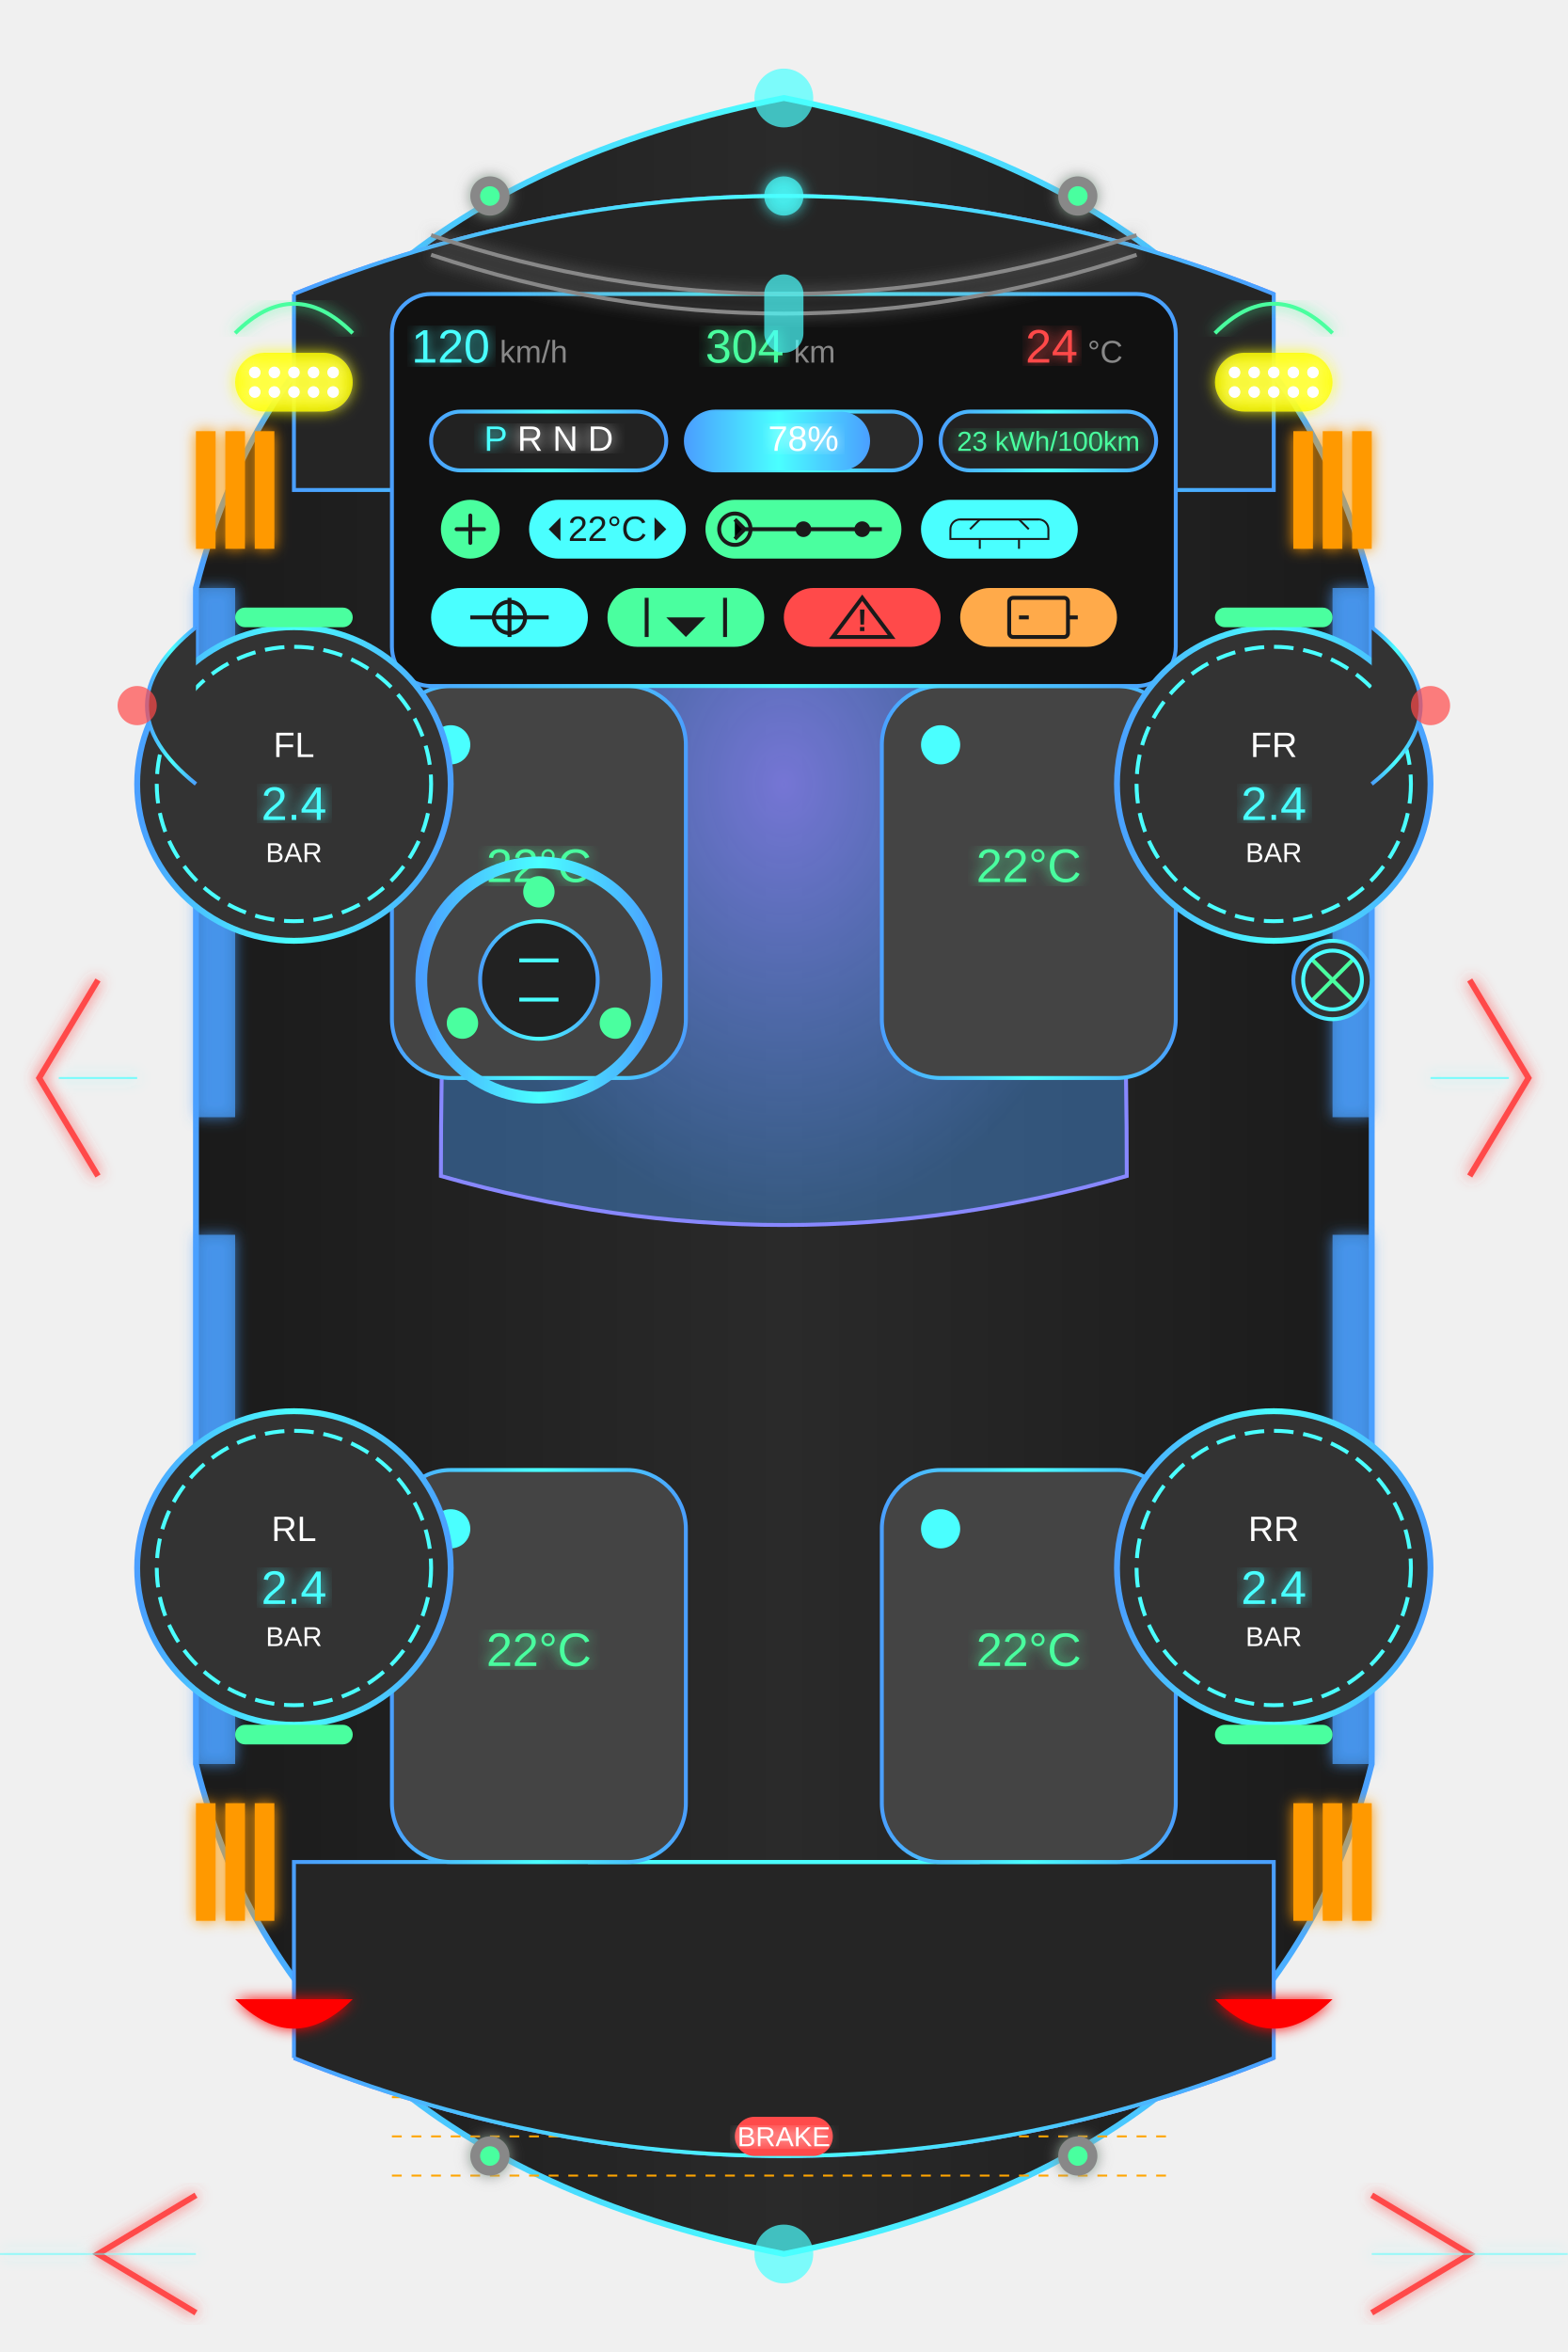
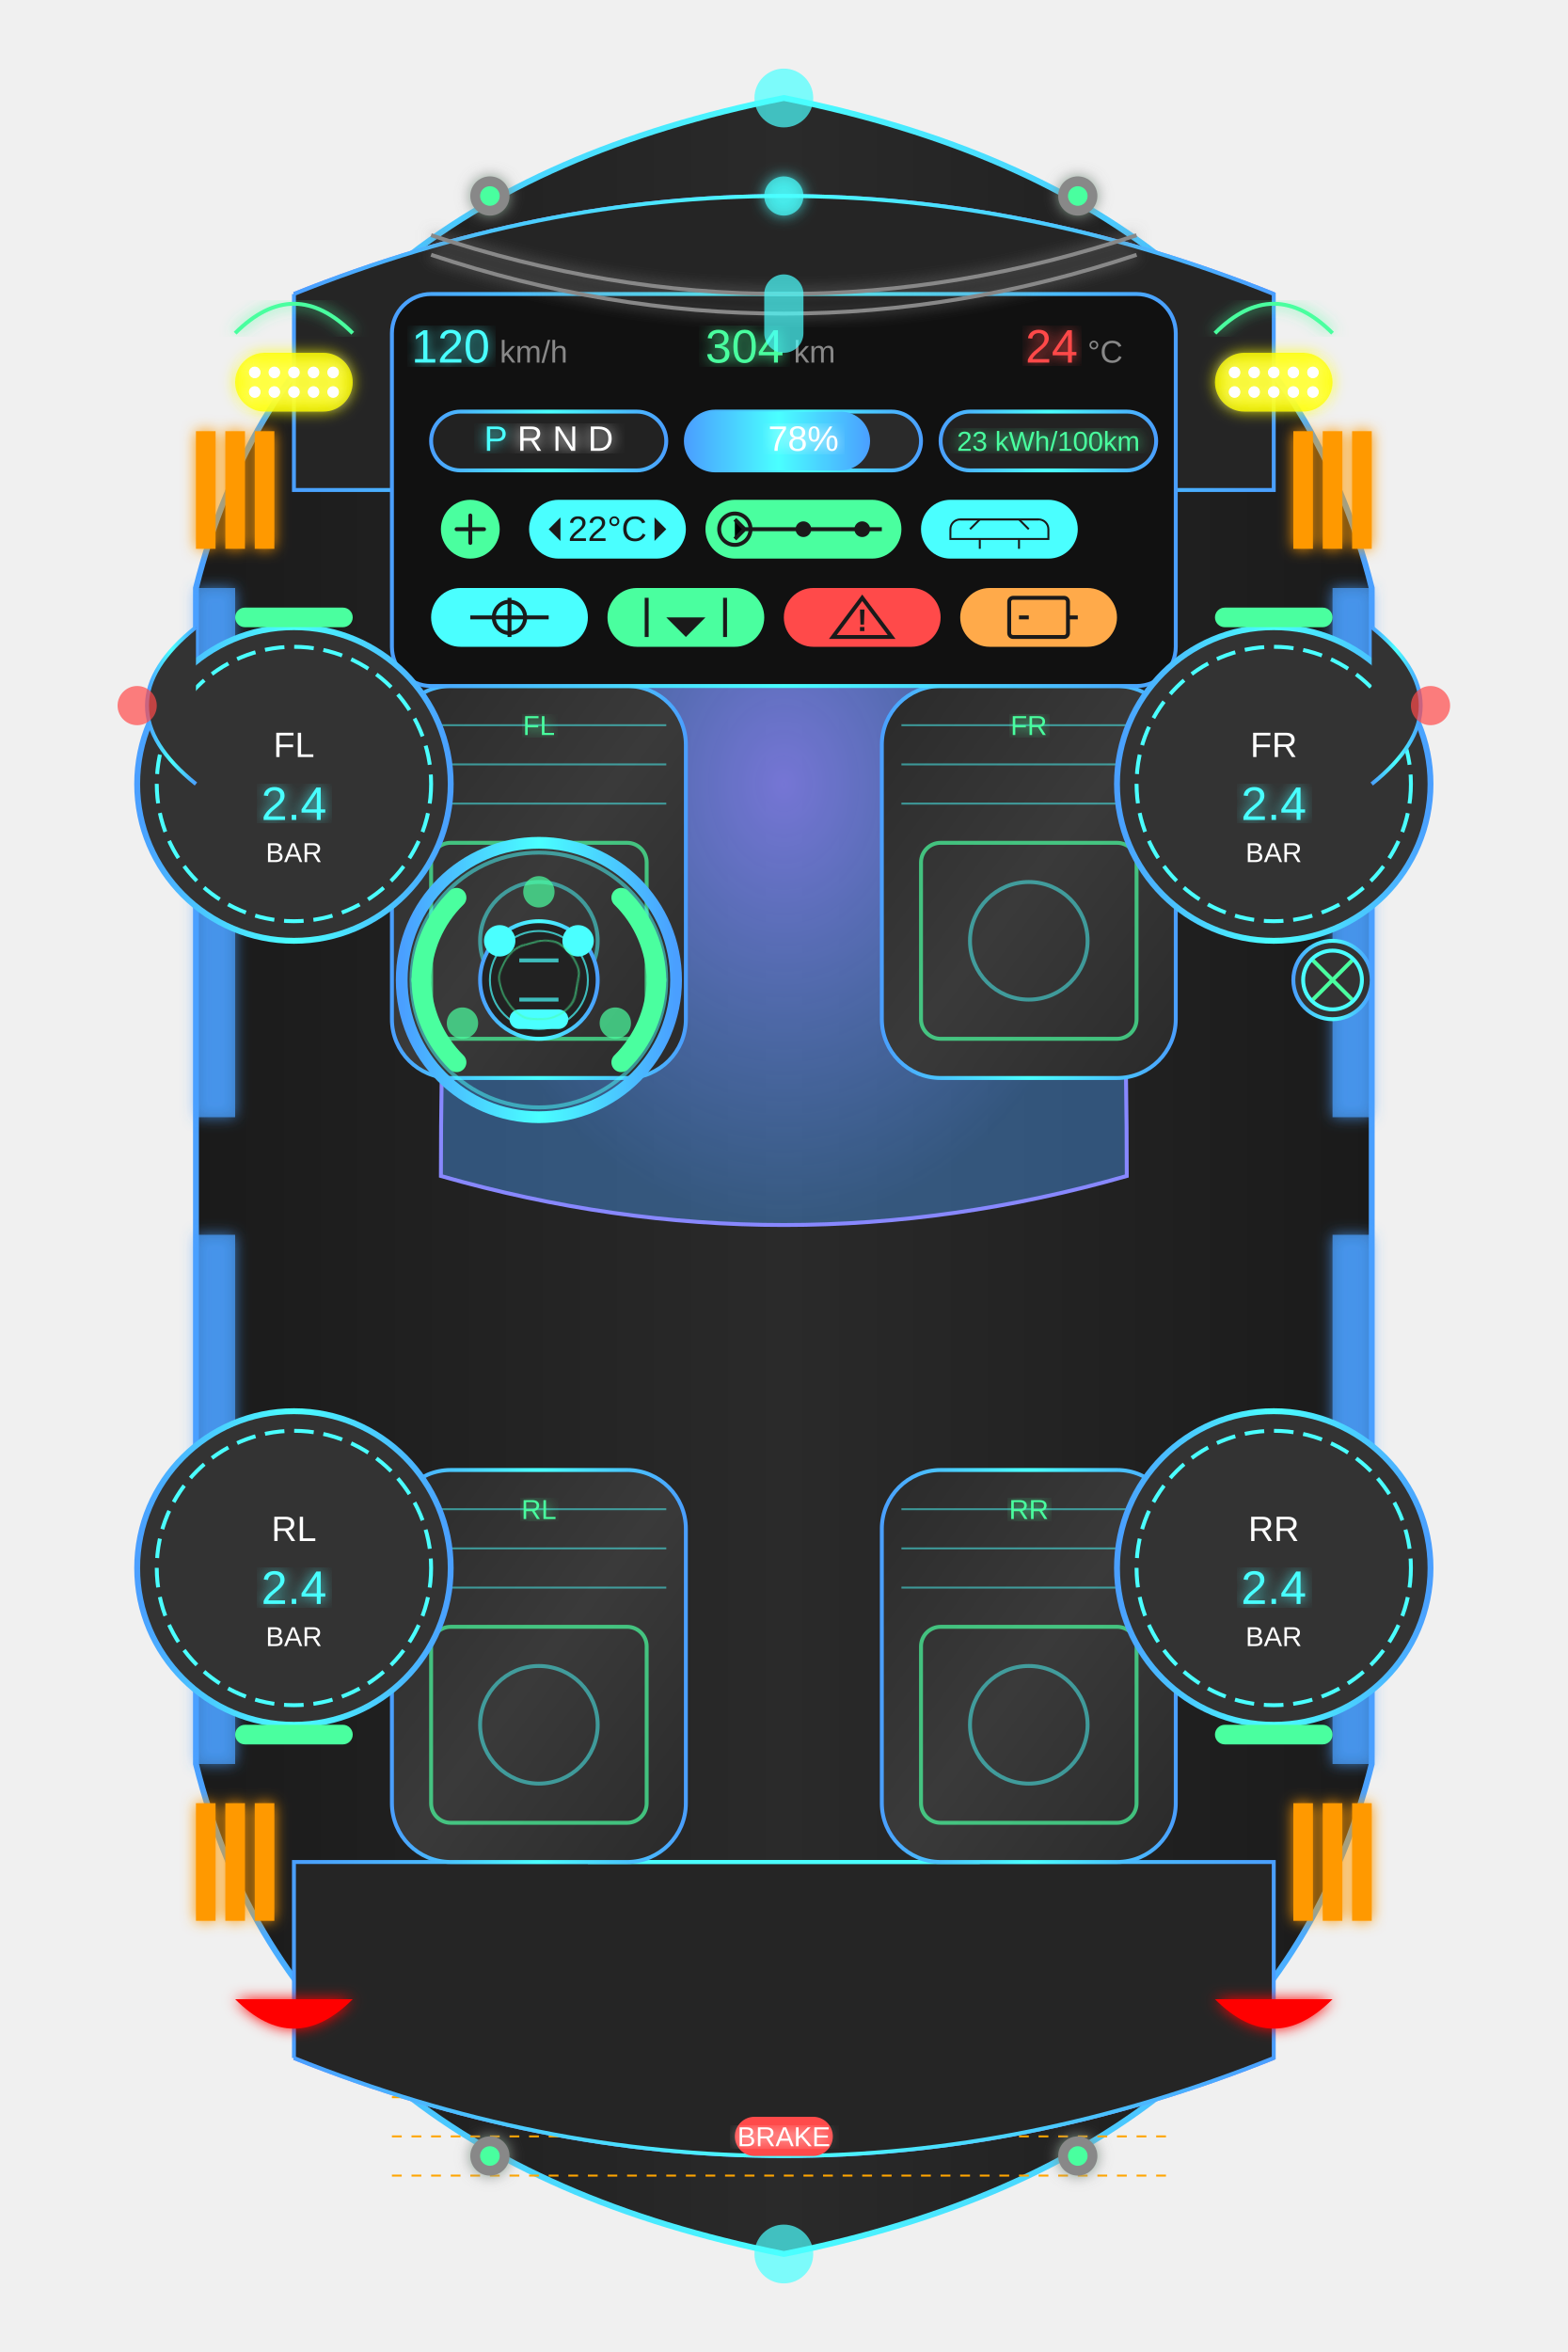
<svg xmlns="http://www.w3.org/2000/svg" viewBox="0 0 800 1200">
  <defs>
    <linearGradient id="body-gradient" x1="0%" y1="0%" x2="100%" y2="0%">
      <stop offset="0%" style="stop-color:#1a1a1a;stop-opacity:1" />
      <stop offset="50%" style="stop-color:#2a2a2a;stop-opacity:1" />
      <stop offset="100%" style="stop-color:#1a1a1a;stop-opacity:1" />
    </linearGradient>
    <radialGradient id="glass-gradient" cx="50%" cy="50%" r="50%" fx="50%" fy="50%">
      <stop offset="0%" style="stop-color:#88F;stop-opacity:0.8" />
      <stop offset="100%" style="stop-color:#4a9fff;stop-opacity:0.4" />
    </radialGradient>
    <filter id="neon-glow">
      <feGaussianBlur stdDeviation="3.5" result="coloredBlur" />
      <feMerge>
        <feMergeNode in="coloredBlur" />
        <feMergeNode in="SourceGraphic" />
      </feMerge>
    </filter>
    <linearGradient id="tech-line-gradient" x1="0%" y1="0%" x2="100%" y2="0%">
      <stop offset="0%" style="stop-color:#4a9fff;stop-opacity:1" />
      <stop offset="50%" style="stop-color:#4affff;stop-opacity:1" />
      <stop offset="100%" style="stop-color:#4a9fff;stop-opacity:1" />
    </linearGradient>
    <filter id="holographic-display">
      <feTurbulence type="fractalNoise" baseFrequency="0.03" numOctaves="3" result="noise" />
      <feDisplacementMap in="SourceGraphic" in2="noise" scale="5" xChannelSelector="R" yChannelSelector="G" />
    </filter>
  </defs>
  <path d="M100,300 Q150,100 400,50 Q650,100 700,300 L700,900 Q650,1100 400,1150 Q150,1100 100,900 Z" fill="url(#body-gradient)" stroke="url(#tech-line-gradient)" stroke-width="3" />
  <path d="M150,150 Q400,50 650,150" fill="url(#glass-gradient)" stroke="#88F" stroke-width="2">
    <animate attributeName="fill-opacity" values="0.4;0.6;0.4" dur="5s" repeatCount="indefinite" />
  </path>
  <path d="M150,1050 Q400,1150 650,1050" fill="url(#glass-gradient)" stroke="#88F" stroke-width="2" />
  <g id="defroster-lines">
    <path d="M200,1070 L600,1070" stroke="#FFA500" stroke-width="1" stroke-dasharray="5,5">
      <animate attributeName="stroke-opacity" values="0.2;1;0.2" dur="3s" repeatCount="indefinite" />
    </path>
    <path d="M200,1090 L600,1090" stroke="#FFA500" stroke-width="1" stroke-dasharray="5,5">
      <animate attributeName="stroke-opacity" values="0.2;1;0.2" dur="3s" repeatCount="indefinite" begin="0.5s" />
    </path>
    <path d="M200,1110 L600,1110" stroke="#FFA500" stroke-width="1" stroke-dasharray="5,5">
      <animate attributeName="stroke-opacity" values="0.2;1;0.2" dur="3s" repeatCount="indefinite" begin="1s" />
    </path>
  </g>
  <path d="M250,200 Q400,150 550,200 Q575,400 575,600 Q400,650 225,600 Q225,400 250,200 Z" fill="url(#glass-gradient)" stroke="#88F" stroke-width="2" id="sunroof">
    <animate attributeName="fill-opacity" values="0.4;0.8;0.4" dur="10s" repeatCount="indefinite" />
  </path>
  <path d="M150,150 Q400,50 650,150 V250 H150 V150" fill="#252525" stroke="url(#tech-line-gradient)" stroke-width="2" id="hood" />
  <g id="hood-vents">
    <path d="M250,180 L350,180 M250,200 L350,200 M250,220 L350,220" stroke="#4affff" stroke-width="1">
      <animate attributeName="stroke-opacity" values="0.5;1;0.5" dur="3s" repeatCount="indefinite" />
    </path>
    <path d="M450,180 L550,180 M450,200 L550,200 M450,220 L550,220" stroke="#4affff" stroke-width="1">
      <animate attributeName="stroke-opacity" values="0.5;1;0.5" dur="3s" repeatCount="indefinite" begin="1.5s" />
    </path>
  </g>
  <path d="M150,1050 Q400,1150 650,1050 V950 H150 V1050" fill="#252525" stroke="url(#tech-line-gradient)" stroke-width="2" id="trunk" />
  <g id="active-spoiler">
    <path d="M300,950 L500,950" stroke="#4affff" stroke-width="2">
      <animate attributeName="d" values="M300,950 L500,950;M300,930 L500,930;M300,950 L500,950" dur="5s" repeatCount="indefinite" />
    </path>
  </g>
  <g id="fuel-cap" transform="translate(650, 800)">
    <circle cx="0" cy="0" r="30" fill="#333" stroke="url(#tech-line-gradient)" stroke-width="2" />
    <circle cx="0" cy="0" r="15" fill="none" stroke="#4affff" stroke-width="2">
      <animate attributeName="r" values="15;20;15" dur="3s" repeatCount="indefinite" />
    </circle>
    <path d="M-10,-10 L10,10 M-10,10 L10,-10" stroke="#4aff9f" stroke-width="2">
      <animate attributeName="stroke-opacity" values="0.5;1;0.5" dur="2s" repeatCount="indefinite" />
    </path>
  </g>
  <g id="doors" filter="url(#neon-glow)">
    <rect x="100" y="300" width="20" height="270" fill="#4a9fff" id="door-fl" opacity="0.7">
      <animate attributeName="x" values="100;80;100" dur="0.5s" begin="click" fill="freeze" />
    </rect>
    <rect x="680" y="300" width="20" height="270" fill="#4a9fff" id="door-fr" opacity="0.7">
      <animate attributeName="x" values="680;700;680" dur="0.5s" begin="click" fill="freeze" />
    </rect>
    <rect x="100" y="630" width="20" height="270" fill="#4a9fff" id="door-rl" opacity="0.7">
      <animate attributeName="x" values="100;80;100" dur="0.5s" begin="click" fill="freeze" />
    </rect>
    <rect x="680" y="630" width="20" height="270" fill="#4a9fff" id="door-rr" opacity="0.7">
      <animate attributeName="x" values="680;700;680" dur="0.5s" begin="click" fill="freeze" />
    </rect>
  </g>
  <g id="biometric-sensors">
    <circle cx="120" cy="435" r="5" fill="#4aff9f">
      <animate attributeName="fill-opacity" values="0.5;1;0.5" dur="2s" repeatCount="indefinite" />
    </circle>
    <circle cx="680" cy="435" r="5" fill="#4aff9f">
      <animate attributeName="fill-opacity" values="0.5;1;0.5" dur="2s" repeatCount="indefinite" begin="1s" />
    </circle>
    <circle cx="120" cy="765" r="5" fill="#4aff9f">
      <animate attributeName="fill-opacity" values="0.5;1;0.5" dur="2s" repeatCount="indefinite" begin="0.5s" />
    </circle>
    <circle cx="680" cy="765" r="5" fill="#4aff9f">
      <animate attributeName="fill-opacity" values="0.5;1;0.5" dur="2s" repeatCount="indefinite" begin="1.5s" />
    </circle>
  </g>
  <g id="seats">
-     <rect x="200" y="350" width="150" height="200" rx="30" fill="#444" stroke="url(#tech-line-gradient)" stroke-width="2" id="seat-fl" />
-     <text x="275" y="450" font-family="Arial" font-size="24" fill="#4aff9f" text-anchor="middle" id="temp-fl" filter="url(#neon-glow)">22°C</text>
-     <rect x="450" y="350" width="150" height="200" rx="30" fill="#444" stroke="url(#tech-line-gradient)" stroke-width="2" id="seat-fr" />
-     <text x="525" y="450" font-family="Arial" font-size="24" fill="#4aff9f" text-anchor="middle" id="temp-fr" filter="url(#neon-glow)">22°C</text>
-     <rect x="200" y="750" width="150" height="200" rx="30" fill="#444" stroke="url(#tech-line-gradient)" stroke-width="2" id="seat-rl" />
-     <text x="275" y="850" font-family="Arial" font-size="24" fill="#4aff9f" text-anchor="middle" id="temp-rl" filter="url(#neon-glow)">22°C</text>
-     <rect x="450" y="750" width="150" height="200" rx="30" fill="#444" stroke="url(#tech-line-gradient)" stroke-width="2" id="seat-rr" />
-     <text x="525" y="850" font-family="Arial" font-size="24" fill="#4aff9f" text-anchor="middle" id="temp-rr" filter="url(#neon-glow)">22°C</text>
-   </g>
-   <g id="seat-functions">
-     <circle cx="230" cy="380" r="10" fill="#4affff">
-       <animate attributeName="fill-opacity" values="0.5;1;0.5" dur="3s" repeatCount="indefinite" />
-     </circle>
-     <circle cx="480" cy="380" r="10" fill="#4affff">
-       <animate attributeName="fill-opacity" values="0.5;1;0.5" dur="3s" repeatCount="indefinite" begin="1.5s" />
-     </circle>
-     <circle cx="230" cy="780" r="10" fill="#4affff">
-       <animate attributeName="fill-opacity" values="0.5;1;0.5" dur="3s" repeatCount="indefinite" begin="0.75s" />
-     </circle>
-     <circle cx="480" cy="780" r="10" fill="#4affff">
-       <animate attributeName="fill-opacity" values="0.5;1;0.5" dur="3s" repeatCount="indefinite" begin="2.25s" />
-     </circle>
-   </g>
+     <g id="seat-fl" transform="translate(200, 350)">
+       <rect x="0" y="0" width="150" height="200" rx="30" fill="url(#seat-gradient)" stroke="url(#tech-line-gradient)" stroke-width="2" />
+       <path d="M10,20 L140,20 M10,40 L140,40 M10,60 L140,60" stroke="#4affff" stroke-width="1" opacity="0.5" />
+       <rect x="20" y="80" width="110" height="100" rx="10" fill="none" stroke="#4aff9f" stroke-width="2" opacity="0.7" />
+       <circle cx="75" cy="130" r="30" fill="none" stroke="#4affff" stroke-width="2" opacity="0.5">
+         <animate attributeName="r" values="30;32;30" dur="3s" repeatCount="indefinite" />
+       </circle>
+       <text x="75" y="25" font-family="Arial" font-size="14" fill="#4aff9f" text-anchor="middle" filter="url(#neon-glow)">FL</text>
+     </g>
+     <g id="seat-fr" transform="translate(450, 350)">
+       <rect x="0" y="0" width="150" height="200" rx="30" fill="url(#seat-gradient)" stroke="url(#tech-line-gradient)" stroke-width="2" />
+       <path d="M10,20 L140,20 M10,40 L140,40 M10,60 L140,60" stroke="#4affff" stroke-width="1" opacity="0.5" />
+       <rect x="20" y="80" width="110" height="100" rx="10" fill="none" stroke="#4aff9f" stroke-width="2" opacity="0.7" />
+       <circle cx="75" cy="130" r="30" fill="none" stroke="#4affff" stroke-width="2" opacity="0.5">
+         <animate attributeName="r" values="30;32;30" dur="3s" repeatCount="indefinite" />
+       </circle>
+       <text x="75" y="25" font-family="Arial" font-size="14" fill="#4aff9f" text-anchor="middle" filter="url(#neon-glow)">FR</text>
+     </g>
+     <g id="seat-rl" transform="translate(200, 750)">
+       <rect x="0" y="0" width="150" height="200" rx="30" fill="url(#seat-gradient)" stroke="url(#tech-line-gradient)" stroke-width="2" />
+       <path d="M10,20 L140,20 M10,40 L140,40 M10,60 L140,60" stroke="#4affff" stroke-width="1" opacity="0.5" />
+       <rect x="20" y="80" width="110" height="100" rx="10" fill="none" stroke="#4aff9f" stroke-width="2" opacity="0.7" />
+       <circle cx="75" cy="130" r="30" fill="none" stroke="#4affff" stroke-width="2" opacity="0.5">
+         <animate attributeName="r" values="30;32;30" dur="3s" repeatCount="indefinite" />
+       </circle>
+       <text x="75" y="25" font-family="Arial" font-size="14" fill="#4aff9f" text-anchor="middle" filter="url(#neon-glow)">RL</text>
+     </g>
+     <g id="seat-rr" transform="translate(450, 750)">
+       <rect x="0" y="0" width="150" height="200" rx="30" fill="url(#seat-gradient)" stroke="url(#tech-line-gradient)" stroke-width="2" />
+       <path d="M10,20 L140,20 M10,40 L140,40 M10,60 L140,60" stroke="#4affff" stroke-width="1" opacity="0.5" />
+       <rect x="20" y="80" width="110" height="100" rx="10" fill="none" stroke="#4aff9f" stroke-width="2" opacity="0.7" />
+       <circle cx="75" cy="130" r="30" fill="none" stroke="#4affff" stroke-width="2" opacity="0.5">
+         <animate attributeName="r" values="30;32;30" dur="3s" repeatCount="indefinite" />
+       </circle>
+       <text x="75" y="25" font-family="Arial" font-size="14" fill="#4aff9f" text-anchor="middle" filter="url(#neon-glow)">RR</text>
+     </g>
+   </g>
+   <defs>
+     <linearGradient id="seat-gradient" x1="0%" y1="0%" x2="100%" y2="100%">
+       <stop offset="0%" style="stop-color:#2a2a2a;stop-opacity:1" />
+       <stop offset="50%" style="stop-color:#3a3a3a;stop-opacity:1" />
+       <stop offset="100%" style="stop-color:#2a2a2a;stop-opacity:1" />
+     </linearGradient>
+   </defs>
  <g id="steering-wheel" transform="translate(275, 500)">
-     <path d="M0,-60 A60,60 0 0,1 0,60 A60,60 0 0,1 0,-60" fill="none" stroke="url(#tech-line-gradient)" stroke-width="6" />
+     <circle cx="0" cy="0" r="70" fill="none" stroke="url(#tech-line-gradient)" stroke-width="6" />
+     <circle cx="0" cy="0" r="65" fill="none" stroke="#4affff" stroke-width="2" opacity="0.5" />
    <circle cx="0" cy="0" r="30" fill="#222" stroke="url(#tech-line-gradient)" stroke-width="2" />
-     <path d="M-10,-10 H10 M-10,10 H10" stroke="#4affff" stroke-width="2" />
-     <circle cx="0" cy="-45" r="8" fill="#4aff9f">
+     <circle cx="0" cy="0" r="25" fill="none" stroke="#4affff" stroke-width="1" opacity="0.7">
+       <animate attributeName="r" values="25;27;25" dur="2s" repeatCount="indefinite" />
+     </circle>
+     <path d="M-60,0 A60,60 0 0,1 -42,-42" fill="none" stroke="#4aff9f" stroke-width="10" stroke-linecap="round" />
+     <path d="M60,0 A60,60 0 0,0 42,-42" fill="none" stroke="#4aff9f" stroke-width="10" stroke-linecap="round" />
+     <path d="M-60,0 A60,60 0 0,0 -42,42" fill="none" stroke="#4aff9f" stroke-width="10" stroke-linecap="round" />
+     <path d="M60,0 A60,60 0 0,1 42,42" fill="none" stroke="#4aff9f" stroke-width="10" stroke-linecap="round" />
+     <circle cx="-20" cy="-20" r="8" fill="#4affff">
      <animate attributeName="fill-opacity" values="0.5;1;0.5" dur="2s" repeatCount="indefinite" />
    </circle>
-     <circle cx="39" cy="22" r="8" fill="#4aff9f">
+     <circle cx="20" cy="-20" r="8" fill="#4affff">
+       <animate attributeName="fill-opacity" values="0.5;1;0.5" dur="2s" repeatCount="indefinite" begin="0.5s" />
+     </circle>
+     <rect x="-15" y="15" width="30" height="10" rx="5" fill="#4affff">
+       <animate attributeName="fill-opacity" values="0.5;1;0.5" dur="2s" repeatCount="indefinite" begin="1s" />
+     </rect>
+     <circle cx="0" cy="0" r="20" fill="none" stroke="#4aff9f" stroke-width="1" opacity="0.5" filter="url(#holographic-display)">
+       <animate attributeName="r" values="20;22;20" dur="3s" repeatCount="indefinite" />
+     </circle>
+     <path d="M-10,-10 H10 M-10,10 H10" stroke="#4affff" stroke-width="2" opacity="0.7" />
+     <circle cx="0" cy="-45" r="8" fill="#4aff9f" opacity="0.7">
+       <animate attributeName="fill-opacity" values="0.5;1;0.5" dur="2s" repeatCount="indefinite" />
+     </circle>
+     <circle cx="39" cy="22" r="8" fill="#4aff9f" opacity="0.7">
      <animate attributeName="fill-opacity" values="0.5;1;0.5" dur="2s" repeatCount="indefinite" begin="0.67s" />
    </circle>
-     <circle cx="-39" cy="22" r="8" fill="#4aff9f">
+     <circle cx="-39" cy="22" r="8" fill="#4aff9f" opacity="0.7">
      <animate attributeName="fill-opacity" values="0.5;1;0.5" dur="2s" repeatCount="indefinite" begin="1.33s" />
    </circle>
  </g>
  <g id="dashboard" transform="translate(200, 150)">
    <rect x="0" y="0" width="400" height="200" rx="20" fill="#111" stroke="url(#tech-line-gradient)" stroke-width="2" />
    <text x="50" y="35" font-family="Arial" font-size="24" fill="#4affff" text-anchor="end" id="speed" filter="url(#neon-glow)">120</text>
    <text x="55" y="35" font-family="Arial" font-size="16" fill="#888" text-anchor="start">km/h</text>
    <text x="200" y="35" font-family="Arial" font-size="24" fill="#4aff9f" text-anchor="end" id="range" filter="url(#neon-glow)">304</text>
    <text x="205" y="35" font-family="Arial" font-size="16" fill="#888" text-anchor="start">km</text>
    <text x="350" y="35" font-family="Arial" font-size="24" fill="#ff4a4a" text-anchor="end" id="temperature" filter="url(#neon-glow)">24</text>
    <text x="355" y="35" font-family="Arial" font-size="16" fill="#888" text-anchor="start">°C</text>
    <g id="prnd" transform="translate(20, 60)">
      <rect x="0" y="0" width="120" height="30" rx="15" fill="#222" stroke="url(#tech-line-gradient)" stroke-width="2" />
      <text x="60" y="20" font-family="Arial" font-size="18" fill="#fff" text-anchor="middle" filter="url(#neon-glow)">
        <tspan id="prnd-p" fill="#4affff">P</tspan>
        <tspan id="prnd-r"> R </tspan>
        <tspan id="prnd-n"> N </tspan>
        <tspan id="prnd-d"> D</tspan>
      </text>
    </g>
    <g id="battery" transform="translate(150, 60)">
      <rect x="0" y="0" width="120" height="30" rx="15" fill="#2a2a2a" stroke="url(#tech-line-gradient)" stroke-width="2" />
      <rect x="0" y="0" width="94" height="30" rx="15" fill="url(#tech-line-gradient)" id="battery-indicator">
        <animate attributeName="width" values="0;94;94" dur="3s" repeatCount="indefinite" />
      </rect>
      <text x="60" y="20" font-family="Arial" font-size="18" fill="white" text-anchor="middle" id="battery-text" filter="url(#neon-glow)">78%</text>
    </g>
    <g id="energy-consumption" transform="translate(280, 60)">
      <rect x="0" y="0" width="110" height="30" rx="15" fill="#222" stroke="url(#tech-line-gradient)" stroke-width="2" />
      <text x="55" y="20" font-family="Arial" font-size="14" fill="#4aff9f" text-anchor="middle" id="energy-text" filter="url(#neon-glow)">23 kWh/100km</text>
    </g>
    <g id="ac-controls" transform="translate(20, 100)">
      <circle cx="20" cy="20" r="15" fill="#4aff9f" id="ac-power">
        <animate attributeName="fill-opacity" values="1;0.5;1" dur="2s" repeatCount="indefinite" />
      </circle>
      <path d="M20,13 v14 M13,20 h14" stroke="#1a1a1a" stroke-width="2" stroke-linecap="round" />
      <rect x="50" y="5" width="80" height="30" rx="15" fill="#4affff" />
      <text x="90" y="26" font-family="Arial" font-size="18" fill="#1a1a1a" text-anchor="middle" id="temp-display">22°C</text>
      <path d="M60,20 l6,-6 v12 z" fill="#1a1a1a" />
      <path d="M120,20 l-6,-6 v12 z" fill="#1a1a1a" />
      <rect x="140" y="5" width="100" height="30" rx="15" fill="#4aff9f" />
      <circle cx="155" cy="20" r="8" fill="none" stroke="#1a1a1a" stroke-width="2" />
      <path d="M155,15 l5,5 l-5,5 M160,20 h70" stroke="#1a1a1a" stroke-width="2" />
      <circle cx="190" cy="20" r="4" fill="#1a1a1a" />
      <circle cx="220" cy="20" r="4" fill="#1a1a1a" />
      <rect x="250" y="5" width="80" height="30" rx="15" fill="#4affff" />
      <g transform="translate(260, 10)">
        <path d="M5,15 h50 v-5 a5,5 0 0 0 -5,-5 h-40 a5,5 0 0 0 -5,5 z" fill="none" stroke="#1a1a1a" stroke-width="1" />
        <path d="M15,10 l5,-5 M45,10 l-5,-5" stroke="#1a1a1a" stroke-width="1" />
        <path d="M20,15 v5 M40,15 v5" stroke="#1a1a1a" stroke-width="1" />
        <path d="M10,5 l40,0" stroke="#1a1a1a" stroke-width="1" />
      </g>
    </g>
    <g id="driver-assistance" transform="translate(20, 150)">
      <rect x="0" y="0" width="80" height="30" rx="15" fill="#4affff" id="cruise-control" />
      <path d="M20,15 h40 M40,5 v20" stroke="#1a1a1a" stroke-width="2" />
      <circle cx="40" cy="15" r="8" fill="none" stroke="#1a1a1a" stroke-width="2" />
      <rect x="90" y="0" width="80" height="30" rx="15" fill="#4aff9f" id="lane-assist" />
      <path d="M110,5 v20 M150,5 v20" stroke="#1a1a1a" stroke-width="2" />
      <path d="M130,25 l-10,-10 h20 z" fill="#1a1a1a" />
      <rect x="180" y="0" width="80" height="30" rx="15" fill="#ff4a4a" id="collision-warning" />
      <path d="M220,5 l-15,20 h30 z" fill="none" stroke="#1a1a1a" stroke-width="2" />
      <text x="220" y="22" font-family="Arial" font-size="16" fill="#1a1a1a" text-anchor="middle" font-weight="bold">!</text>
      <rect x="270" y="0" width="80" height="30" rx="15" fill="#ffaa4a" id="parking-assist" />
      <rect x="295" y="5" width="30" height="20" fill="none" stroke="#1a1a1a" stroke-width="2" rx="2" />
      <path d="M300,15 h5 M325,15 h5" stroke="#1a1a1a" stroke-width="2" />
    </g>
  </g>
  <g id="lights" filter="url(#neon-glow)">
    <g id="headlight-left" transform="translate(120, 180)">
      <rect x="0" y="0" width="60" height="30" rx="15" fill="#FFFF00" opacity="0.8">
        <animate attributeName="fill-opacity" values="0.8;0.4;0.8" dur="1s" repeatCount="indefinite" />
      </rect>
      <g id="matrix-left">
        <circle cx="10" cy="10" r="3" fill="#FFFFFF" />
        <circle cx="20" cy="10" r="3" fill="#FFFFFF" />
        <circle cx="30" cy="10" r="3" fill="#FFFFFF" />
        <circle cx="40" cy="10" r="3" fill="#FFFFFF" />
        <circle cx="50" cy="10" r="3" fill="#FFFFFF" />
        <circle cx="10" cy="20" r="3" fill="#FFFFFF" />
        <circle cx="20" cy="20" r="3" fill="#FFFFFF" />
        <circle cx="30" cy="20" r="3" fill="#FFFFFF" />
        <circle cx="40" cy="20" r="3" fill="#FFFFFF" />
        <circle cx="50" cy="20" r="3" fill="#FFFFFF" />
      </g>
    </g>
    <g id="headlight-right" transform="translate(620, 180)">
      <rect x="0" y="0" width="60" height="30" rx="15" fill="#FFFF00" opacity="0.8">
        <animate attributeName="fill-opacity" values="0.8;0.4;0.8" dur="1s" repeatCount="indefinite" />
      </rect>
      <g id="matrix-right">
        <circle cx="10" cy="10" r="3" fill="#FFFFFF" />
        <circle cx="20" cy="10" r="3" fill="#FFFFFF" />
        <circle cx="30" cy="10" r="3" fill="#FFFFFF" />
        <circle cx="40" cy="10" r="3" fill="#FFFFFF" />
        <circle cx="50" cy="10" r="3" fill="#FFFFFF" />
        <circle cx="10" cy="20" r="3" fill="#FFFFFF" />
        <circle cx="20" cy="20" r="3" fill="#FFFFFF" />
        <circle cx="30" cy="20" r="3" fill="#FFFFFF" />
        <circle cx="40" cy="20" r="3" fill="#FFFFFF" />
        <circle cx="50" cy="20" r="3" fill="#FFFFFF" />
      </g>
    </g>
    <path d="M120,1020 Q150,1050 180,1020" fill="#FF0000" id="light-rl">
      <animate attributeName="fill-opacity" values="1;0.5;1" dur="1s" repeatCount="indefinite" />
    </path>
    <path d="M620,1020 Q650,1050 680,1020" fill="#FF0000" id="light-rr">
      <animate attributeName="fill-opacity" values="1;0.5;1" dur="1s" repeatCount="indefinite" />
    </path>
  </g>
  <g id="turn-signals" filter="url(#neon-glow)">
    <g id="turn-fl">
      <rect x="100" y="220" width="10" height="60" fill="#FF9900">
        <animate attributeName="fill-opacity" values="1;0;1" dur="1s" begin="0s" repeatCount="indefinite" />
      </rect>
      <rect x="115" y="220" width="10" height="60" fill="#FF9900">
        <animate attributeName="fill-opacity" values="1;0;1" dur="1s" begin="0.2s" repeatCount="indefinite" />
      </rect>
      <rect x="130" y="220" width="10" height="60" fill="#FF9900">
        <animate attributeName="fill-opacity" values="1;0;1" dur="1s" begin="0.4s" repeatCount="indefinite" />
      </rect>
    </g>
    <g id="turn-fr">
      <rect x="690" y="220" width="10" height="60" fill="#FF9900">
        <animate attributeName="fill-opacity" values="1;0;1" dur="1s" begin="0s" repeatCount="indefinite" />
      </rect>
      <rect x="675" y="220" width="10" height="60" fill="#FF9900">
        <animate attributeName="fill-opacity" values="1;0;1" dur="1s" begin="0.2s" repeatCount="indefinite" />
      </rect>
      <rect x="660" y="220" width="10" height="60" fill="#FF9900">
        <animate attributeName="fill-opacity" values="1;0;1" dur="1s" begin="0.4s" repeatCount="indefinite" />
      </rect>
    </g>
    <g id="turn-rl">
      <rect x="100" y="920" width="10" height="60" fill="#FF9900">
        <animate attributeName="fill-opacity" values="1;0;1" dur="1s" begin="0s" repeatCount="indefinite" />
      </rect>
      <rect x="115" y="920" width="10" height="60" fill="#FF9900">
        <animate attributeName="fill-opacity" values="1;0;1" dur="1s" begin="0.2s" repeatCount="indefinite" />
      </rect>
      <rect x="130" y="920" width="10" height="60" fill="#FF9900">
        <animate attributeName="fill-opacity" values="1;0;1" dur="1s" begin="0.4s" repeatCount="indefinite" />
      </rect>
    </g>
    <g id="turn-rr">
      <rect x="690" y="920" width="10" height="60" fill="#FF9900">
        <animate attributeName="fill-opacity" values="1;0;1" dur="1s" begin="0s" repeatCount="indefinite" />
      </rect>
      <rect x="675" y="920" width="10" height="60" fill="#FF9900">
        <animate attributeName="fill-opacity" values="1;0;1" dur="1s" begin="0.2s" repeatCount="indefinite" />
      </rect>
      <rect x="660" y="920" width="10" height="60" fill="#FF9900">
        <animate attributeName="fill-opacity" values="1;0;1" dur="1s" begin="0.4s" repeatCount="indefinite" />
      </rect>
    </g>
  </g>
  <g id="wheels">
    <g id="wheel-fl" transform="translate(150, 400)">
      <circle cx="0" cy="0" r="80" fill="#333" stroke="url(#tech-line-gradient)" stroke-width="3" />
      <circle cx="0" cy="0" r="70" fill="none" stroke="#4affff" stroke-width="2" stroke-dasharray="10 5">
        <animateTransform attributeName="transform" type="rotate" from="0 0 0" to="360 0 0" dur="10s" repeatCount="indefinite" />
      </circle>
      <text x="0" y="-20" font-family="Arial" font-size="18" fill="white" text-anchor="middle" dominant-baseline="central">FL</text>
      <text x="0" y="10" font-family="Arial" font-size="24" fill="#4affff" text-anchor="middle" dominant-baseline="central" filter="url(#neon-glow)">2.4</text>
      <text x="0" y="35" font-family="Arial" font-size="14" fill="white" text-anchor="middle" dominant-baseline="central">BAR</text>
      <rect x="-30" y="-90" width="60" height="10" fill="#4aff9f" rx="5">
        <animate attributeName="height" values="10;15;10" dur="2s" repeatCount="indefinite" />
      </rect>
    </g>
    <g id="wheel-fr" transform="translate(650, 400)">
      <circle cx="0" cy="0" r="80" fill="#333" stroke="url(#tech-line-gradient)" stroke-width="3" />
      <circle cx="0" cy="0" r="70" fill="none" stroke="#4affff" stroke-width="2" stroke-dasharray="10 5">
        <animateTransform attributeName="transform" type="rotate" from="0 0 0" to="360 0 0" dur="10s" repeatCount="indefinite" />
      </circle>
      <text x="0" y="-20" font-family="Arial" font-size="18" fill="white" text-anchor="middle" dominant-baseline="central">FR</text>
      <text x="0" y="10" font-family="Arial" font-size="24" fill="#4affff" text-anchor="middle" dominant-baseline="central" filter="url(#neon-glow)">2.4</text>
      <text x="0" y="35" font-family="Arial" font-size="14" fill="white" text-anchor="middle" dominant-baseline="central">BAR</text>
      <rect x="-30" y="-90" width="60" height="10" fill="#4aff9f" rx="5">
        <animate attributeName="height" values="10;15;10" dur="2s" repeatCount="indefinite" />
      </rect>
    </g>
    <g id="wheel-rl" transform="translate(150, 800)">
      <circle cx="0" cy="0" r="80" fill="#333" stroke="url(#tech-line-gradient)" stroke-width="3" />
      <circle cx="0" cy="0" r="70" fill="none" stroke="#4affff" stroke-width="2" stroke-dasharray="10 5">
        <animateTransform attributeName="transform" type="rotate" from="0 0 0" to="360 0 0" dur="10s" repeatCount="indefinite" />
      </circle>
      <text x="0" y="-20" font-family="Arial" font-size="18" fill="white" text-anchor="middle" dominant-baseline="central">RL</text>
      <text x="0" y="10" font-family="Arial" font-size="24" fill="#4affff" text-anchor="middle" dominant-baseline="central" filter="url(#neon-glow)">2.4</text>
      <text x="0" y="35" font-family="Arial" font-size="14" fill="white" text-anchor="middle" dominant-baseline="central">BAR</text>
      <rect x="-30" y="80" width="60" height="10" fill="#4aff9f" rx="5">
        <animate attributeName="height" values="10;15;10" dur="2s" repeatCount="indefinite" />
      </rect>
    </g>
    <g id="wheel-rr" transform="translate(650, 800)">
      <circle cx="0" cy="0" r="80" fill="#333" stroke="url(#tech-line-gradient)" stroke-width="3" />
      <circle cx="0" cy="0" r="70" fill="none" stroke="#4affff" stroke-width="2" stroke-dasharray="10 5">
        <animateTransform attributeName="transform" type="rotate" from="0 0 0" to="360 0 0" dur="10s" repeatCount="indefinite" />
      </circle>
      <text x="0" y="-20" font-family="Arial" font-size="18" fill="white" text-anchor="middle" dominant-baseline="central">RR</text>
      <text x="0" y="10" font-family="Arial" font-size="24" fill="#4affff" text-anchor="middle" dominant-baseline="central" filter="url(#neon-glow)">2.4</text>
      <text x="0" y="35" font-family="Arial" font-size="14" fill="white" text-anchor="middle" dominant-baseline="central">BAR</text>
      <rect x="-30" y="80" width="60" height="10" fill="#4aff9f" rx="5">
        <animate attributeName="height" values="10;15;10" dur="2s" repeatCount="indefinite" />
      </rect>
    </g>
  </g>
  <g id="wipers" filter="url(#neon-glow)">
    <path d="M220,120 Q400,180 580,120" fill="none" stroke="#888" stroke-width="2" id="wiper-left">
      <animate attributeName="d" values="M220,120 Q400,180 580,120;M220,140 Q400,200 580,140;M220,120 Q400,180 580,120" dur="3s" repeatCount="indefinite" />
    </path>
    <path d="M220,130 Q400,190 580,130" fill="none" stroke="#888" stroke-width="2" id="wiper-right">
      <animate attributeName="d" values="M220,130 Q400,190 580,130;M220,150 Q400,210 580,150;M220,130 Q400,190 580,130" dur="3s" repeatCount="indefinite" />
    </path>
    <circle cx="400" cy="100" r="10" fill="#4affff" opacity="0.7">
      <animate attributeName="fill-opacity" values="0.7;0.3;0.7" dur="2s" repeatCount="indefinite" />
    </circle>
  </g>
  <g id="mirrors">
    <path d="M100,320 Q50,360 100,400" fill="#333" stroke="url(#tech-line-gradient)" stroke-width="2" id="mirror-left" />
    <circle cx="70" cy="360" r="10" fill="#ff4a4a" opacity="0.7" id="blind-spot-left">
      <animate attributeName="fill-opacity" values="0.7;0.3;0.7" dur="1s" repeatCount="indefinite" />
    </circle>
    <path d="M700,320 Q750,360 700,400" fill="#333" stroke="url(#tech-line-gradient)" stroke-width="2" id="mirror-right" />
    <circle cx="730" cy="360" r="10" fill="#ff4a4a" opacity="0.7" id="blind-spot-right">
      <animate attributeName="fill-opacity" values="0.7;0.3;0.7" dur="1s" repeatCount="indefinite" />
    </circle>
  </g>
  <g id="emergency-brake" transform="translate(375, 1080)">
    <rect x="0" y="0" width="50" height="20" rx="10" fill="#ff4a4a">
      <animate attributeName="fill-opacity" values="1;0.5;1" dur="0.5s" repeatCount="indefinite" />
    </rect>
    <text x="25" y="15" font-family="Arial" font-size="14" fill="#fff" text-anchor="middle" filter="url(#neon-glow)">BRAKE</text>
  </g>
  <g id="roof-attachments" filter="url(#neon-glow)">
    <circle cx="250" cy="100" r="10" fill="#888" id="roof-attach-fl" />
    <circle cx="250" cy="100" r="5" fill="#4aff9f">
      <animate attributeName="fill-opacity" values="1;0.5;1" dur="2s" repeatCount="indefinite" />
    </circle>
    <circle cx="550" cy="100" r="10" fill="#888" id="roof-attach-fr" />
    <circle cx="550" cy="100" r="5" fill="#4aff9f">
      <animate attributeName="fill-opacity" values="1;0.5;1" dur="2s" repeatCount="indefinite" />
    </circle>
    <circle cx="250" cy="1100" r="10" fill="#888" id="roof-attach-rl" />
    <circle cx="250" cy="1100" r="5" fill="#4aff9f">
      <animate attributeName="fill-opacity" values="1;0.5;1" dur="2s" repeatCount="indefinite" />
    </circle>
    <circle cx="550" cy="1100" r="10" fill="#888" id="roof-attach-rr" />
    <circle cx="550" cy="1100" r="5" fill="#4aff9f">
      <animate attributeName="fill-opacity" values="1;0.5;1" dur="2s" repeatCount="indefinite" />
    </circle>
  </g>
-   <g id="blind-spot-monitoring" filter="url(#neon-glow)">
-     <path d="M50,500 L20,550 L50,600" fill="none" stroke="#ff4a4a" stroke-width="3" id="blind-spot-left">
-       <animate attributeName="stroke-opacity" values="1;0;1" dur="2s" repeatCount="indefinite" />
-     </path>
-     <path d="M750,500 L780,550 L750,600" fill="none" stroke="#ff4a4a" stroke-width="3" id="blind-spot-right">
-       <animate attributeName="stroke-opacity" values="1;0;1" dur="2s" repeatCount="indefinite" />
-     </path>
-     <path d="M30,550 Q50,550 70,550" fill="none" stroke="#4affff" stroke-width="1" opacity="0.7">
-       <animate attributeName="d" values="M30,550 Q50,550 70,550;M20,550 Q50,540 80,550;M30,550 Q50,550 70,550" dur="3s" repeatCount="indefinite" />
-     </path>
-     <path d="M730,550 Q750,550 770,550" fill="none" stroke="#4affff" stroke-width="1" opacity="0.7">
-       <animate attributeName="d" values="M730,550 Q750,550 770,550;M720,550 Q750,540 780,550;M730,550 Q750,550 770,550" dur="3s" repeatCount="indefinite" />
-     </path>
-   </g>
-   <g id="cross-traffic-alert" filter="url(#neon-glow)">
-     <path d="M100,1120 L50,1150 L100,1180" fill="none" stroke="#ff4a4a" stroke-width="3" id="cross-traffic-left">
-       <animate attributeName="stroke-opacity" values="1;0;1" dur="2s" repeatCount="indefinite" />
-     </path>
-     <path d="M700,1120 L750,1150 L700,1180" fill="none" stroke="#ff4a4a" stroke-width="3" id="cross-traffic-right">
-       <animate attributeName="stroke-opacity" values="1;0;1" dur="2s" repeatCount="indefinite" />
-     </path>
-     <path d="M0,1150 Q50,1150 100,1150" fill="none" stroke="#4affff" stroke-width="1" opacity="0.5">
-       <animate attributeName="d" values="M0,1150 Q50,1150 100,1150;M0,1150 Q50,1100 100,1150;M0,1150 Q50,1150 100,1150" dur="3s" repeatCount="indefinite" />
-     </path>
-     <path d="M700,1150 Q750,1150 800,1150" fill="none" stroke="#4affff" stroke-width="1" opacity="0.5">
-       <animate attributeName="d" values="M700,1150 Q750,1150 800,1150;M700,1150 Q750,1100 800,1150;M700,1150 Q750,1150 800,1150" dur="3s" repeatCount="indefinite" />
-     </path>
-   </g>
  <g id="adaptive-headlights" filter="url(#neon-glow)">
    <path d="M120,170 Q150,140 180,170" fill="none" stroke="#4aff9f" stroke-width="2" id="adaptive-headlight-left">
      <animate attributeName="d" values="M120,170 Q150,140 180,170;M120,170 Q150,160 180,170;M120,170 Q150,140 180,170" dur="3s" repeatCount="indefinite" />
    </path>
    <path d="M620,170 Q650,140 680,170" fill="none" stroke="#4aff9f" stroke-width="2" id="adaptive-headlight-right">
      <animate attributeName="d" values="M620,170 Q650,140 680,170;M620,170 Q650,160 680,170;M620,170 Q650,140 680,170" dur="3s" repeatCount="indefinite" />
    </path>
  </g>
  <g id="charging-port" transform="translate(680, 500)">
    <circle cx="0" cy="0" r="20" fill="#333" stroke="url(#tech-line-gradient)" stroke-width="2" />
    <path d="M-10,-10 L10,10 M-10,10 L10,-10" stroke="#4aff9f" stroke-width="2" />
    <circle cx="0" cy="0" r="15" fill="none" stroke="#4affff" stroke-width="2">
      <animate attributeName="r" values="15;18;15" dur="2s" repeatCount="indefinite" />
    </circle>
  </g>
  <g id="adas-sensors">
    <circle cx="400" cy="50" r="15" fill="#4affff" opacity="0.7">
      <animate attributeName="fill-opacity" values="0.7;0.3;0.7" dur="2s" repeatCount="indefinite" />
    </circle>
    <circle cx="400" cy="1150" r="15" fill="#4affff" opacity="0.7">
      <animate attributeName="fill-opacity" values="0.7;0.3;0.7" dur="2s" repeatCount="indefinite" />
    </circle>
    <rect x="390" y="140" width="20" height="40" rx="10" fill="#4affff" opacity="0.7">
      <animate attributeName="fill-opacity" values="0.7;0.3;0.7" dur="2s" repeatCount="indefinite" />
    </rect>
  </g>
</svg>
